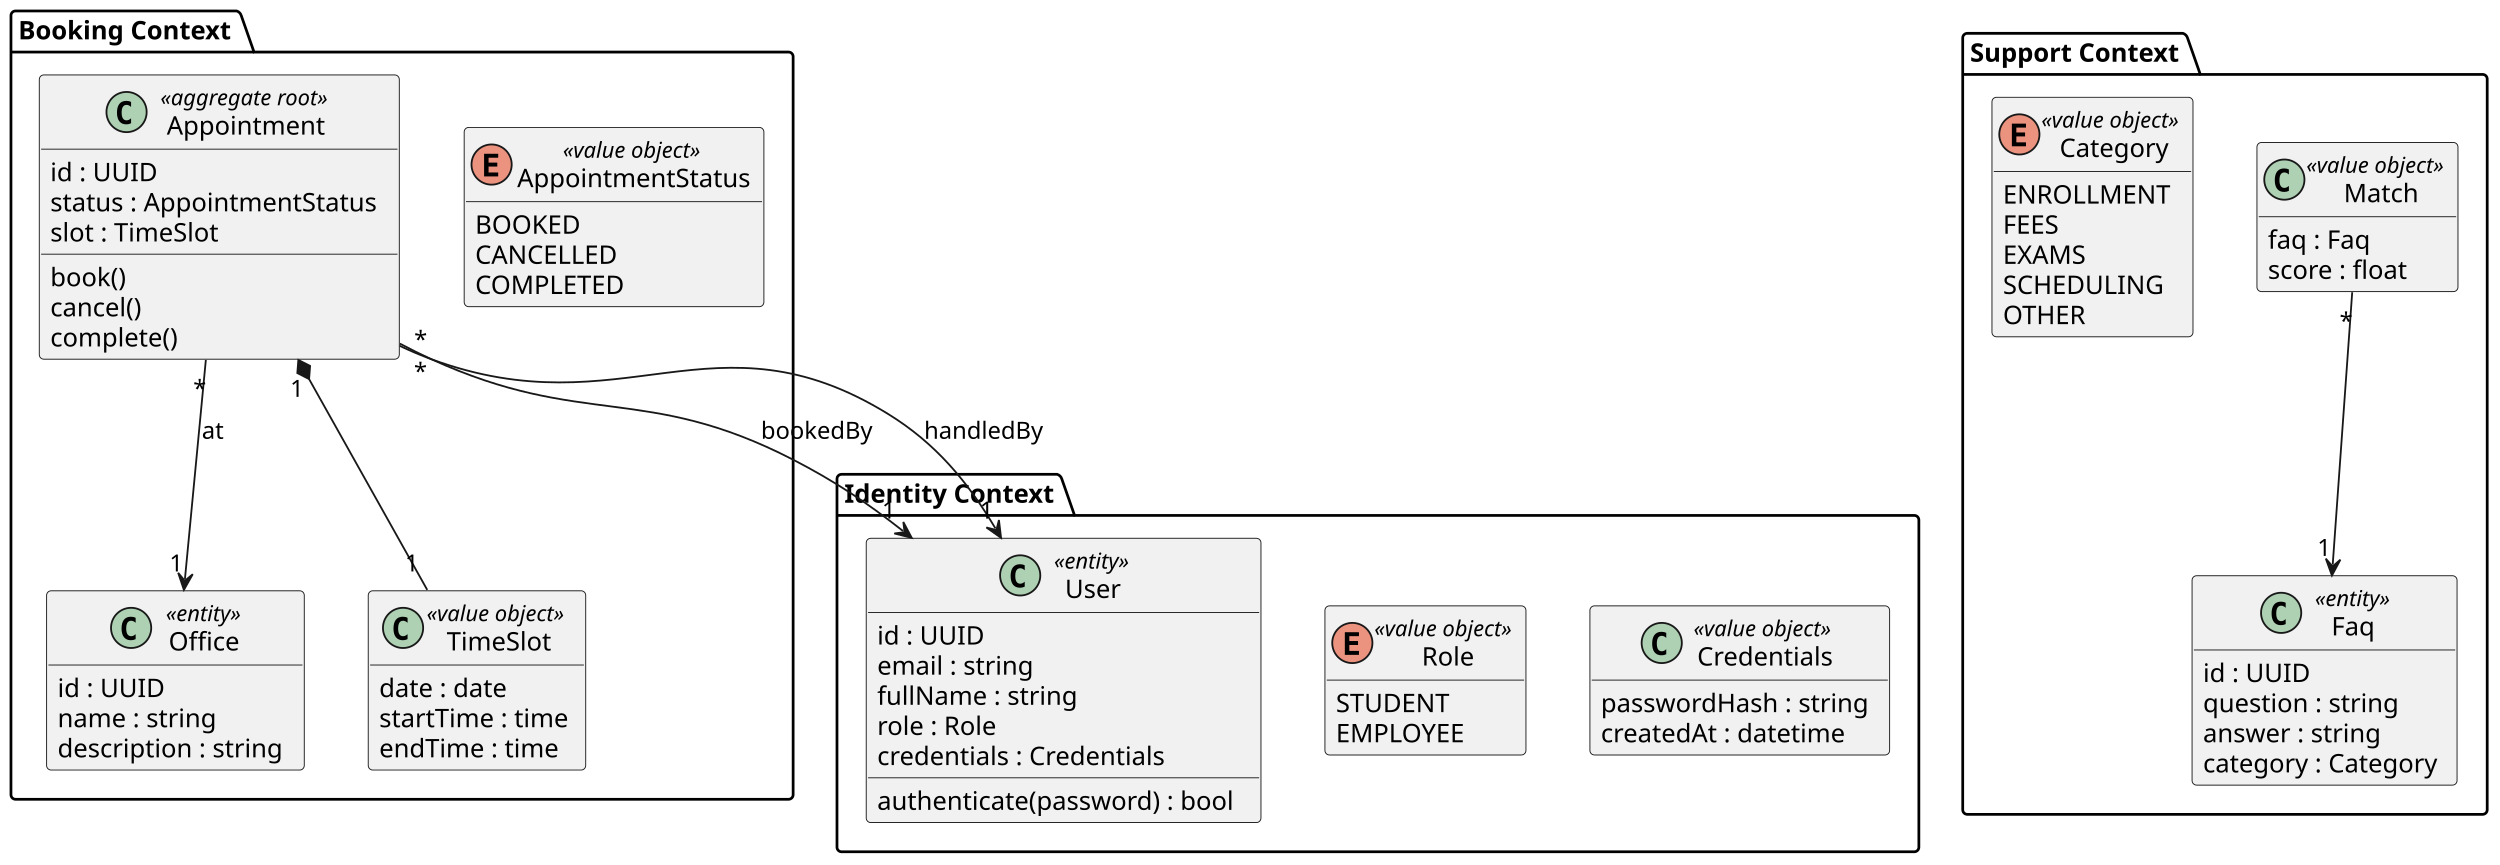
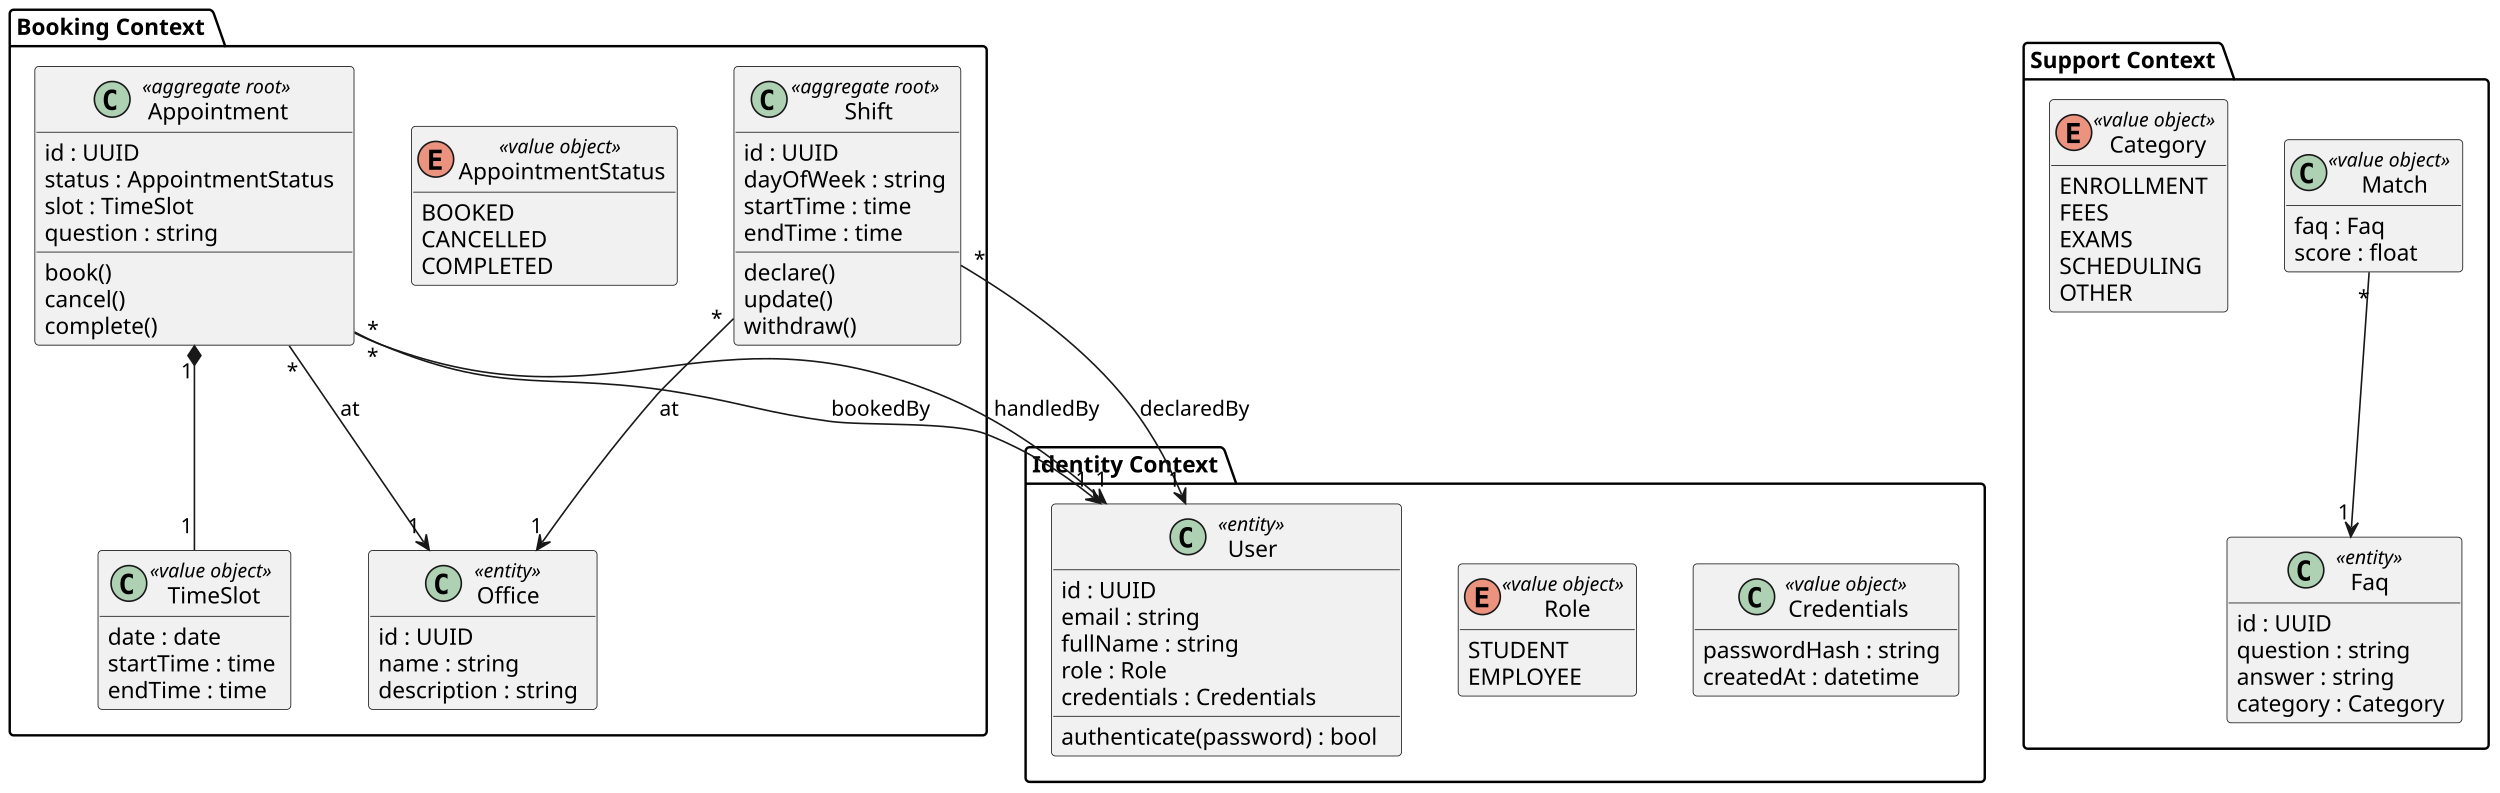
- <svg xmlns="http://www.w3.org/2000/svg" contentStyleType="text/css" height="473px" preserveAspectRatio="none" style="width:1368px;height:473px;background:#FFFFFF;" version="1.1" viewBox="0 0 1368 473" width="1368px" zoomAndPan="magnify">
+ <svg xmlns="http://www.w3.org/2000/svg" contentStyleType="text/css" height="489px" preserveAspectRatio="none" style="width:1543px;height:489px;background:#FFFFFF;" version="1.1" viewBox="0 0 1543 489" width="1543px" zoomAndPan="magnify">
  <defs />
  <g>
    <g id="cluster_Identity Context">
-       <path d="M460.5,259.55 L578.5,259.55 A3.75,3.75 0 0 1 581,262.05 L588,282.038 L1047.5,282.038 A2.5,2.5 0 0 1 1050,284.538 L1050,463.6 A2.5,2.5 0 0 1 1047.5,466.1 L460.5,466.1 A2.5,2.5 0 0 1 458,463.6 L458,262.05 A2.5,2.5 0 0 1 460.5,259.55 " fill="none" style="stroke:#000000;stroke-width:1.5;" />
-       <line style="stroke:#000000;stroke-width:1.5;" x1="458" x2="588" y1="282.038" y2="282.038" />
-       <text fill="#000000" font-family="sans-serif" font-size="14" font-weight="bold" lengthAdjust="spacing" textLength="117" x="462" y="275.085">Identity Context</text>
+       <path d="M635.5,276.04 L753.5,276.04 A3.75,3.75 0 0 1 756,278.54 L763,298.528 L1222.5,298.528 A2.5,2.5 0 0 1 1225,301.028 L1225,480.09 A2.5,2.5 0 0 1 1222.5,482.59 L635.5,482.59 A2.5,2.5 0 0 1 633,480.09 L633,278.54 A2.5,2.5 0 0 1 635.5,276.04 " fill="none" style="stroke:#000000;stroke-width:1.5;" />
+       <line style="stroke:#000000;stroke-width:1.5;" x1="633" x2="763" y1="298.528" y2="298.528" />
+       <text fill="#000000" font-family="sans-serif" font-size="14" font-weight="bold" lengthAdjust="spacing" textLength="117" x="637" y="291.575">Identity Context</text>
    </g>
    <g id="cluster_Booking Context">
-       <path d="M8.5,6 L129.5,6 A3.75,3.75 0 0 1 132,8.5 L139,28.488 L431.5,28.488 A2.5,2.5 0 0 1 434,30.988 L434,434.87 A2.5,2.5 0 0 1 431.5,437.37 L8.5,437.37 A2.5,2.5 0 0 1 6,434.87 L6,8.5 A2.5,2.5 0 0 1 8.5,6 " fill="none" style="stroke:#000000;stroke-width:1.5;" />
+       <path d="M8.5,6 L129.5,6 A3.75,3.75 0 0 1 132,8.5 L139,28.488 L606.5,28.488 A2.5,2.5 0 0 1 609,30.988 L609,451.36 A2.5,2.5 0 0 1 606.5,453.86 L8.5,453.86 A2.5,2.5 0 0 1 6,451.36 L6,8.5 A2.5,2.5 0 0 1 8.5,6 " fill="none" style="stroke:#000000;stroke-width:1.5;" />
      <line style="stroke:#000000;stroke-width:1.5;" x1="6" x2="139" y1="28.488" y2="28.488" />
      <text fill="#000000" font-family="sans-serif" font-size="14" font-weight="bold" lengthAdjust="spacing" textLength="120" x="10" y="21.535">Booking Context</text>
    </g>
    <g id="cluster_Support Context">
-       <path d="M1076.5,18.24 L1194.5,18.24 A3.75,3.75 0 0 1 1197,20.74 L1204,40.728 L1358.5,40.728 A2.5,2.5 0 0 1 1361,43.228 L1361,443.11 A2.5,2.5 0 0 1 1358.5,445.61 L1076.5,445.61 A2.5,2.5 0 0 1 1074,443.11 L1074,20.74 A2.5,2.5 0 0 1 1076.5,18.24 " fill="none" style="stroke:#000000;stroke-width:1.5;" />
-       <line style="stroke:#000000;stroke-width:1.5;" x1="1074" x2="1204" y1="40.728" y2="40.728" />
-       <text fill="#000000" font-family="sans-serif" font-size="14" font-weight="bold" lengthAdjust="spacing" textLength="117" x="1078" y="33.775">Support Context</text>
+       <path d="M1251.5,26.49 L1369.5,26.49 A3.75,3.75 0 0 1 1372,28.99 L1379,48.978 L1533.5,48.978 A2.5,2.5 0 0 1 1536,51.478 L1536,459.6 A2.5,2.5 0 0 1 1533.5,462.1 L1251.5,462.1 A2.5,2.5 0 0 1 1249,459.6 L1249,28.99 A2.5,2.5 0 0 1 1251.5,26.49 " fill="none" style="stroke:#000000;stroke-width:1.5;" />
+       <line style="stroke:#000000;stroke-width:1.5;" x1="1249" x2="1379" y1="48.978" y2="48.978" />
+       <text fill="#000000" font-family="sans-serif" font-size="14" font-weight="bold" lengthAdjust="spacing" textLength="117" x="1253" y="42.025">Support Context</text>
    </g>
    <g id="elem_User">
-       <rect codeLine="6" fill="#F1F1F1" height="155.551" id="User" rx="2.5" ry="2.5" style="stroke:#181818;stroke-width:0.5;" width="216" x="474" y="294.55" />
-       <ellipse cx="558.25" cy="314.861" fill="#ADD1B2" rx="11" ry="11" style="stroke:#181818;stroke-width:1.0;" />
-       <path d="M560.723,321.004 Q560.142,321.302 559.503,321.452 Q558.864,321.601 558.158,321.601 Q555.651,321.601 554.332,319.949 Q553.012,318.298 553.012,315.176 Q553.012,312.047 554.332,310.395 Q555.651,308.743 558.158,308.743 Q558.864,308.743 559.511,308.893 Q560.159,309.042 560.723,309.341 L560.723,312.064 Q560.092,311.483 559.499,311.213 Q558.905,310.943 558.274,310.943 Q556.93,310.943 556.245,312.01 Q555.56,313.076 555.56,315.176 Q555.56,317.268 556.245,318.335 Q556.93,319.402 558.274,319.402 Q558.905,319.402 559.499,319.132 Q560.092,318.862 560.723,318.281 Z " fill="#000000" />
-       <text fill="#000000" font-family="sans-serif" font-size="12" font-style="italic" lengthAdjust="spacing" textLength="43" x="576.75" y="311.152">«entity»</text>
-       <text fill="#000000" font-family="sans-serif" font-size="14" lengthAdjust="spacing" textLength="31" x="582.75" y="327.218">User</text>
-       <line style="stroke:#181818;stroke-width:0.5;" x1="475" x2="689" y1="335.171" y2="335.171" />
-       <text fill="#000000" font-family="sans-serif" font-size="14" lengthAdjust="spacing" textLength="59" x="480" y="352.706">id : UUID</text>
-       <text fill="#000000" font-family="sans-serif" font-size="14" lengthAdjust="spacing" textLength="89" x="480" y="369.195">email : string</text>
-       <text fill="#000000" font-family="sans-serif" font-size="14" lengthAdjust="spacing" textLength="113" x="480" y="385.683">fullName : string</text>
-       <text fill="#000000" font-family="sans-serif" font-size="14" lengthAdjust="spacing" textLength="69" x="480" y="402.171">role : Role</text>
-       <text fill="#000000" font-family="sans-serif" font-size="14" lengthAdjust="spacing" textLength="165" x="480" y="418.659">credentials : Credentials</text>
-       <line style="stroke:#181818;stroke-width:0.5;" x1="475" x2="689" y1="425.613" y2="425.613" />
-       <text fill="#000000" font-family="sans-serif" font-size="14" lengthAdjust="spacing" textLength="204" x="480" y="443.148">authenticate(password) : bool</text>
+       <rect codeLine="6" fill="#F1F1F1" height="155.551" id="User" rx="2.5" ry="2.5" style="stroke:#181818;stroke-width:0.5;" width="216" x="649" y="311.04" />
+       <ellipse cx="733.25" cy="331.351" fill="#ADD1B2" rx="11" ry="11" style="stroke:#181818;stroke-width:1.0;" />
+       <path d="M735.723,337.494 Q735.142,337.792 734.503,337.942 Q733.864,338.091 733.158,338.091 Q730.651,338.091 729.332,336.439 Q728.012,334.788 728.012,331.666 Q728.012,328.537 729.332,326.885 Q730.651,325.233 733.158,325.233 Q733.864,325.233 734.511,325.383 Q735.159,325.532 735.723,325.831 L735.723,328.554 Q735.092,327.973 734.499,327.703 Q733.905,327.433 733.274,327.433 Q731.93,327.433 731.245,328.5 Q730.56,329.566 730.56,331.666 Q730.56,333.758 731.245,334.825 Q731.93,335.892 733.274,335.892 Q733.905,335.892 734.499,335.622 Q735.092,335.352 735.723,334.771 Z " fill="#000000" />
+       <text fill="#000000" font-family="sans-serif" font-size="12" font-style="italic" lengthAdjust="spacing" textLength="43" x="751.75" y="327.642">«entity»</text>
+       <text fill="#000000" font-family="sans-serif" font-size="14" lengthAdjust="spacing" textLength="31" x="757.75" y="343.708">User</text>
+       <line style="stroke:#181818;stroke-width:0.5;" x1="650" x2="864" y1="351.661" y2="351.661" />
+       <text fill="#000000" font-family="sans-serif" font-size="14" lengthAdjust="spacing" textLength="59" x="655" y="369.196">id : UUID</text>
+       <text fill="#000000" font-family="sans-serif" font-size="14" lengthAdjust="spacing" textLength="89" x="655" y="385.685">email : string</text>
+       <text fill="#000000" font-family="sans-serif" font-size="14" lengthAdjust="spacing" textLength="113" x="655" y="402.173">fullName : string</text>
+       <text fill="#000000" font-family="sans-serif" font-size="14" lengthAdjust="spacing" textLength="69" x="655" y="418.661">role : Role</text>
+       <text fill="#000000" font-family="sans-serif" font-size="14" lengthAdjust="spacing" textLength="165" x="655" y="435.149">credentials : Credentials</text>
+       <line style="stroke:#181818;stroke-width:0.5;" x1="650" x2="864" y1="442.103" y2="442.103" />
+       <text fill="#000000" font-family="sans-serif" font-size="14" lengthAdjust="spacing" textLength="204" x="655" y="459.638">authenticate(password) : bool</text>
    </g>
    <g id="elem_Role">
-       <rect codeLine="15" fill="#F1F1F1" height="81.598" id="Role" rx="2.5" ry="2.5" style="stroke:#181818;stroke-width:0.5;" width="110" x="725" y="331.53" />
-       <ellipse cx="740" cy="351.841" fill="#EB937F" rx="11" ry="11" style="stroke:#181818;stroke-width:1.0;" />
-       <path d="M743.614,358.341 L735.894,358.341 L735.894,345.947 L743.614,345.947 L743.614,348.106 L738.343,348.106 L738.343,350.779 L743.116,350.779 L743.116,352.937 L738.343,352.937 L738.343,356.182 L743.614,356.182 Z " fill="#000000" />
-       <text fill="#000000" font-family="sans-serif" font-size="12" font-style="italic" lengthAdjust="spacing" textLength="82" x="752" y="348.132">«value object»</text>
-       <text fill="#000000" font-family="sans-serif" font-size="14" lengthAdjust="spacing" textLength="30" x="778" y="364.198">Role</text>
-       <line style="stroke:#181818;stroke-width:0.5;" x1="726" x2="834" y1="372.151" y2="372.151" />
-       <text fill="#000000" font-family="sans-serif" font-size="14" lengthAdjust="spacing" textLength="64" x="731" y="389.686">STUDENT</text>
-       <text fill="#000000" font-family="sans-serif" font-size="14" lengthAdjust="spacing" textLength="71" x="731" y="406.175">EMPLOYEE</text>
+       <rect codeLine="15" fill="#F1F1F1" height="81.598" id="Role" rx="2.5" ry="2.5" style="stroke:#181818;stroke-width:0.5;" width="110" x="900" y="348.02" />
+       <ellipse cx="915" cy="368.33" fill="#EB937F" rx="11" ry="11" style="stroke:#181818;stroke-width:1.0;" />
+       <path d="M918.614,374.83 L910.894,374.83 L910.894,362.438 L918.614,362.438 L918.614,364.596 L913.343,364.596 L913.343,367.269 L918.116,367.269 L918.116,369.427 L913.343,369.427 L913.343,372.672 L918.614,372.672 Z " fill="#000000" />
+       <text fill="#000000" font-family="sans-serif" font-size="12" font-style="italic" lengthAdjust="spacing" textLength="82" x="927" y="364.622">«value object»</text>
+       <text fill="#000000" font-family="sans-serif" font-size="14" lengthAdjust="spacing" textLength="30" x="953" y="380.688">Role</text>
+       <line style="stroke:#181818;stroke-width:0.5;" x1="901" x2="1009" y1="388.641" y2="388.641" />
+       <text fill="#000000" font-family="sans-serif" font-size="14" lengthAdjust="spacing" textLength="64" x="906" y="406.176">STUDENT</text>
+       <text fill="#000000" font-family="sans-serif" font-size="14" lengthAdjust="spacing" textLength="71" x="906" y="422.664">EMPLOYEE</text>
    </g>
    <g id="elem_Credentials">
-       <rect codeLine="20" fill="#F1F1F1" height="81.598" id="Credentials" rx="2.5" ry="2.5" style="stroke:#181818;stroke-width:0.5;" width="164" x="870" y="331.53" />
-       <ellipse cx="909.3" cy="351.841" fill="#ADD1B2" rx="11" ry="11" style="stroke:#181818;stroke-width:1.0;" />
-       <path d="M911.773,357.984 Q911.192,358.282 910.553,358.432 Q909.914,358.581 909.208,358.581 Q906.701,358.581 905.381,356.929 Q904.062,355.278 904.062,352.156 Q904.062,349.027 905.381,347.375 Q906.701,345.723 909.208,345.723 Q909.914,345.723 910.561,345.873 Q911.209,346.022 911.773,346.321 L911.773,349.044 Q911.142,348.463 910.549,348.193 Q909.955,347.923 909.324,347.923 Q907.98,347.923 907.295,348.99 Q906.61,350.056 906.61,352.156 Q906.61,354.248 907.295,355.315 Q907.98,356.382 909.324,356.382 Q909.955,356.382 910.549,356.112 Q911.142,355.842 911.773,355.261 Z " fill="#000000" />
-       <text fill="#000000" font-family="sans-serif" font-size="12" font-style="italic" lengthAdjust="spacing" textLength="82" x="926.7" y="348.132">«value object»</text>
-       <text fill="#000000" font-family="sans-serif" font-size="14" lengthAdjust="spacing" textLength="78" x="928.7" y="364.198">Credentials</text>
-       <line style="stroke:#181818;stroke-width:0.5;" x1="871" x2="1033" y1="372.151" y2="372.151" />
-       <text fill="#000000" font-family="sans-serif" font-size="14" lengthAdjust="spacing" textLength="152" x="876" y="389.686">passwordHash : string</text>
-       <text fill="#000000" font-family="sans-serif" font-size="14" lengthAdjust="spacing" textLength="138" x="876" y="406.175">createdAt : datetime</text>
+       <rect codeLine="20" fill="#F1F1F1" height="81.598" id="Credentials" rx="2.5" ry="2.5" style="stroke:#181818;stroke-width:0.5;" width="164" x="1045" y="348.02" />
+       <ellipse cx="1084.3" cy="368.33" fill="#ADD1B2" rx="11" ry="11" style="stroke:#181818;stroke-width:1.0;" />
+       <path d="M1086.773,374.474 Q1086.192,374.772 1085.553,374.922 Q1084.914,375.071 1084.208,375.071 Q1081.701,375.071 1080.381,373.419 Q1079.062,371.768 1079.062,368.647 Q1079.062,365.517 1080.381,363.865 Q1081.701,362.213 1084.208,362.213 Q1084.914,362.213 1085.561,362.363 Q1086.209,362.512 1086.773,362.811 L1086.773,365.534 Q1086.142,364.953 1085.549,364.683 Q1084.955,364.413 1084.324,364.413 Q1082.98,364.413 1082.295,365.48 Q1081.61,366.546 1081.61,368.647 Q1081.61,370.738 1082.295,371.805 Q1082.98,372.872 1084.324,372.872 Q1084.955,372.872 1085.549,372.602 Q1086.142,372.332 1086.773,371.751 Z " fill="#000000" />
+       <text fill="#000000" font-family="sans-serif" font-size="12" font-style="italic" lengthAdjust="spacing" textLength="82" x="1101.7" y="364.622">«value object»</text>
+       <text fill="#000000" font-family="sans-serif" font-size="14" lengthAdjust="spacing" textLength="78" x="1103.7" y="380.688">Credentials</text>
+       <line style="stroke:#181818;stroke-width:0.5;" x1="1046" x2="1208" y1="388.641" y2="388.641" />
+       <text fill="#000000" font-family="sans-serif" font-size="14" lengthAdjust="spacing" textLength="152" x="1051" y="406.176">passwordHash : string</text>
+       <text fill="#000000" font-family="sans-serif" font-size="14" lengthAdjust="spacing" textLength="138" x="1051" y="422.664">createdAt : datetime</text>
    </g>
    <g id="elem_Appointment">
-       <rect codeLine="27" fill="#F1F1F1" height="155.551" id="Appointment" rx="2.5" ry="2.5" style="stroke:#181818;stroke-width:0.5;" width="197" x="21.5" y="41" />
+       <rect codeLine="27" fill="#F1F1F1" height="172.039" id="Appointment" rx="2.5" ry="2.5" style="stroke:#181818;stroke-width:0.5;" width="197" x="21.5" y="41" />
      <ellipse cx="69.25" cy="61.31" fill="#ADD1B2" rx="11" ry="11" style="stroke:#181818;stroke-width:1.0;" />
      <path d="M71.723,67.454 Q71.142,67.752 70.503,67.902 Q69.864,68.051 69.158,68.051 Q66.651,68.051 65.332,66.399 Q64.012,64.748 64.012,61.627 Q64.012,58.497 65.332,56.845 Q66.651,55.193 69.158,55.193 Q69.864,55.193 70.511,55.343 Q71.159,55.492 71.723,55.791 L71.723,58.514 Q71.092,57.933 70.499,57.663 Q69.905,57.393 69.274,57.393 Q67.93,57.393 67.245,58.46 Q66.56,59.526 66.56,61.627 Q66.56,63.718 67.245,64.785 Q67.93,65.852 69.274,65.852 Q69.905,65.852 70.499,65.582 Q71.092,65.312 71.723,64.731 Z " fill="#000000" />
      <text fill="#000000" font-family="sans-serif" font-size="12" font-style="italic" lengthAdjust="spacing" textLength="97" x="87.75" y="57.602">«aggregate root»</text>
      <text fill="#000000" font-family="sans-serif" font-size="14" lengthAdjust="spacing" textLength="90" x="91.25" y="73.668">Appointment</text>
      <line style="stroke:#181818;stroke-width:0.5;" x1="22.5" x2="217.5" y1="81.621" y2="81.621" />
      <text fill="#000000" font-family="sans-serif" font-size="14" lengthAdjust="spacing" textLength="59" x="27.5" y="99.156">id : UUID</text>
      <text fill="#000000" font-family="sans-serif" font-size="14" lengthAdjust="spacing" textLength="185" x="27.5" y="115.644">status : AppointmentStatus</text>
      <text fill="#000000" font-family="sans-serif" font-size="14" lengthAdjust="spacing" textLength="97" x="27.5" y="132.133">slot : TimeSlot</text>
-       <line style="stroke:#181818;stroke-width:0.5;" x1="22.5" x2="217.5" y1="139.086" y2="139.086" />
-       <text fill="#000000" font-family="sans-serif" font-size="14" lengthAdjust="spacing" textLength="45" x="27.5" y="156.621">book()</text>
-       <text fill="#000000" font-family="sans-serif" font-size="14" lengthAdjust="spacing" textLength="53" x="27.5" y="173.109">cancel()</text>
-       <text fill="#000000" font-family="sans-serif" font-size="14" lengthAdjust="spacing" textLength="73" x="27.5" y="189.598">complete()</text>
+       <text fill="#000000" font-family="sans-serif" font-size="14" lengthAdjust="spacing" textLength="112" x="27.5" y="148.621">question : string</text>
+       <line style="stroke:#181818;stroke-width:0.5;" x1="22.5" x2="217.5" y1="155.574" y2="155.574" />
+       <text fill="#000000" font-family="sans-serif" font-size="14" lengthAdjust="spacing" textLength="45" x="27.5" y="173.109">book()</text>
+       <text fill="#000000" font-family="sans-serif" font-size="14" lengthAdjust="spacing" textLength="53" x="27.5" y="189.598">cancel()</text>
+       <text fill="#000000" font-family="sans-serif" font-size="14" lengthAdjust="spacing" textLength="73" x="27.5" y="206.086">complete()</text>
    </g>
    <g id="elem_Office">
-       <rect codeLine="36" fill="#F1F1F1" height="98.086" id="Office" rx="2.5" ry="2.5" style="stroke:#181818;stroke-width:0.5;" width="141" x="25.5" y="323.28" />
-       <ellipse cx="71.75" cy="343.591" fill="#ADD1B2" rx="11" ry="11" style="stroke:#181818;stroke-width:1.0;" />
-       <path d="M74.223,349.734 Q73.642,350.032 73.003,350.182 Q72.364,350.331 71.658,350.331 Q69.151,350.331 67.832,348.679 Q66.512,347.028 66.512,343.906 Q66.512,340.777 67.832,339.125 Q69.151,337.473 71.658,337.473 Q72.364,337.473 73.011,337.623 Q73.659,337.772 74.223,338.071 L74.223,340.794 Q73.592,340.213 72.999,339.943 Q72.405,339.673 71.774,339.673 Q70.43,339.673 69.745,340.74 Q69.06,341.806 69.06,343.906 Q69.06,345.998 69.745,347.065 Q70.43,348.132 71.774,348.132 Q72.405,348.132 72.999,347.862 Q73.592,347.592 74.223,347.011 Z " fill="#000000" />
-       <text fill="#000000" font-family="sans-serif" font-size="12" font-style="italic" lengthAdjust="spacing" textLength="43" x="90.75" y="339.882">«entity»</text>
-       <text fill="#000000" font-family="sans-serif" font-size="14" lengthAdjust="spacing" textLength="40" x="92.25" y="355.948">Office</text>
-       <line style="stroke:#181818;stroke-width:0.5;" x1="26.5" x2="165.5" y1="363.901" y2="363.901" />
-       <text fill="#000000" font-family="sans-serif" font-size="14" lengthAdjust="spacing" textLength="59" x="31.5" y="381.436">id : UUID</text>
-       <text fill="#000000" font-family="sans-serif" font-size="14" lengthAdjust="spacing" textLength="90" x="31.5" y="397.925">name : string</text>
-       <text fill="#000000" font-family="sans-serif" font-size="14" lengthAdjust="spacing" textLength="129" x="31.5" y="414.413">description : string</text>
+       <rect codeLine="37" fill="#F1F1F1" height="98.086" id="Office" rx="2.5" ry="2.5" style="stroke:#181818;stroke-width:0.5;" width="141" x="227.5" y="339.77" />
+       <ellipse cx="273.75" cy="360.08" fill="#ADD1B2" rx="11" ry="11" style="stroke:#181818;stroke-width:1.0;" />
+       <path d="M276.223,366.224 Q275.642,366.522 275.003,366.672 Q274.364,366.821 273.658,366.821 Q271.151,366.821 269.832,365.169 Q268.512,363.518 268.512,360.397 Q268.512,357.267 269.832,355.615 Q271.151,353.963 273.658,353.963 Q274.364,353.963 275.011,354.113 Q275.659,354.262 276.223,354.561 L276.223,357.284 Q275.592,356.703 274.999,356.433 Q274.405,356.163 273.774,356.163 Q272.43,356.163 271.745,357.23 Q271.06,358.296 271.06,360.397 Q271.06,362.488 271.745,363.555 Q272.43,364.622 273.774,364.622 Q274.405,364.622 274.999,364.352 Q275.592,364.082 276.223,363.501 Z " fill="#000000" />
+       <text fill="#000000" font-family="sans-serif" font-size="12" font-style="italic" lengthAdjust="spacing" textLength="43" x="292.75" y="356.372">«entity»</text>
+       <text fill="#000000" font-family="sans-serif" font-size="14" lengthAdjust="spacing" textLength="40" x="294.25" y="372.438">Office</text>
+       <line style="stroke:#181818;stroke-width:0.5;" x1="228.5" x2="367.5" y1="380.391" y2="380.391" />
+       <text fill="#000000" font-family="sans-serif" font-size="14" lengthAdjust="spacing" textLength="59" x="233.5" y="397.926">id : UUID</text>
+       <text fill="#000000" font-family="sans-serif" font-size="14" lengthAdjust="spacing" textLength="90" x="233.5" y="414.414">name : string</text>
+       <text fill="#000000" font-family="sans-serif" font-size="14" lengthAdjust="spacing" textLength="129" x="233.5" y="430.903">description : string</text>
    </g>
    <g id="elem_TimeSlot">
-       <rect codeLine="42" fill="#F1F1F1" height="98.086" id="TimeSlot" rx="2.5" ry="2.5" style="stroke:#181818;stroke-width:0.5;" width="119" x="201.5" y="323.28" />
-       <ellipse cx="220.55" cy="343.591" fill="#ADD1B2" rx="11" ry="11" style="stroke:#181818;stroke-width:1.0;" />
-       <path d="M223.023,349.734 Q222.442,350.032 221.803,350.182 Q221.164,350.331 220.458,350.331 Q217.951,350.331 216.631,348.679 Q215.312,347.028 215.312,343.906 Q215.312,340.777 216.631,339.125 Q217.951,337.473 220.458,337.473 Q221.164,337.473 221.811,337.623 Q222.459,337.772 223.023,338.071 L223.023,340.794 Q222.392,340.213 221.799,339.943 Q221.205,339.673 220.574,339.673 Q219.23,339.673 218.545,340.74 Q217.86,341.806 217.86,343.906 Q217.86,345.998 218.545,347.065 Q219.23,348.132 220.574,348.132 Q221.205,348.132 221.799,347.862 Q222.392,347.592 223.023,347.011 Z " fill="#000000" />
-       <text fill="#000000" font-family="sans-serif" font-size="12" font-style="italic" lengthAdjust="spacing" textLength="82" x="233.45" y="339.882">«value object»</text>
-       <text fill="#000000" font-family="sans-serif" font-size="14" lengthAdjust="spacing" textLength="60" x="244.45" y="355.948">TimeSlot</text>
-       <line style="stroke:#181818;stroke-width:0.5;" x1="202.5" x2="319.5" y1="363.901" y2="363.901" />
-       <text fill="#000000" font-family="sans-serif" font-size="14" lengthAdjust="spacing" textLength="72" x="207.5" y="381.436">date : date</text>
-       <text fill="#000000" font-family="sans-serif" font-size="14" lengthAdjust="spacing" textLength="107" x="207.5" y="397.925">startTime : time</text>
-       <text fill="#000000" font-family="sans-serif" font-size="14" lengthAdjust="spacing" textLength="102" x="207.5" y="414.413">endTime : time</text>
+       <rect codeLine="43" fill="#F1F1F1" height="98.086" id="TimeSlot" rx="2.5" ry="2.5" style="stroke:#181818;stroke-width:0.5;" width="119" x="60.5" y="339.77" />
+       <ellipse cx="79.55" cy="360.08" fill="#ADD1B2" rx="11" ry="11" style="stroke:#181818;stroke-width:1.0;" />
+       <path d="M82.023,366.224 Q81.442,366.522 80.803,366.672 Q80.164,366.821 79.458,366.821 Q76.951,366.821 75.632,365.169 Q74.312,363.518 74.312,360.397 Q74.312,357.267 75.632,355.615 Q76.951,353.963 79.458,353.963 Q80.164,353.963 80.811,354.113 Q81.459,354.262 82.023,354.561 L82.023,357.284 Q81.392,356.703 80.799,356.433 Q80.205,356.163 79.574,356.163 Q78.23,356.163 77.545,357.23 Q76.86,358.296 76.86,360.397 Q76.86,362.488 77.545,363.555 Q78.23,364.622 79.574,364.622 Q80.205,364.622 80.799,364.352 Q81.392,364.082 82.023,363.501 Z " fill="#000000" />
+       <text fill="#000000" font-family="sans-serif" font-size="12" font-style="italic" lengthAdjust="spacing" textLength="82" x="92.45" y="356.372">«value object»</text>
+       <text fill="#000000" font-family="sans-serif" font-size="14" lengthAdjust="spacing" textLength="60" x="103.45" y="372.438">TimeSlot</text>
+       <line style="stroke:#181818;stroke-width:0.5;" x1="61.5" x2="178.5" y1="380.391" y2="380.391" />
+       <text fill="#000000" font-family="sans-serif" font-size="14" lengthAdjust="spacing" textLength="72" x="66.5" y="397.926">date : date</text>
+       <text fill="#000000" font-family="sans-serif" font-size="14" lengthAdjust="spacing" textLength="107" x="66.5" y="414.414">startTime : time</text>
+       <text fill="#000000" font-family="sans-serif" font-size="14" lengthAdjust="spacing" textLength="102" x="66.5" y="430.903">endTime : time</text>
    </g>
    <g id="elem_AppointmentStatus">
-       <rect codeLine="48" fill="#F1F1F1" height="98.086" id="AppointmentStatus" rx="2.5" ry="2.5" style="stroke:#181818;stroke-width:0.5;" width="164" x="254" y="69.73" />
-       <ellipse cx="269" cy="90.04" fill="#EB937F" rx="11" ry="11" style="stroke:#181818;stroke-width:1.0;" />
-       <path d="M272.614,96.54 L264.894,96.54 L264.894,84.147 L272.614,84.147 L272.614,86.306 L267.343,86.306 L267.343,88.978 L272.116,88.978 L272.116,91.137 L267.343,91.137 L267.343,94.382 L272.614,94.382 Z " fill="#000000" />
-       <text fill="#000000" font-family="sans-serif" font-size="12" font-style="italic" lengthAdjust="spacing" textLength="82" x="308" y="86.332">«value object»</text>
-       <text fill="#000000" font-family="sans-serif" font-size="14" lengthAdjust="spacing" textLength="132" x="283" y="102.398">AppointmentStatus</text>
-       <line style="stroke:#181818;stroke-width:0.5;" x1="255" x2="417" y1="110.351" y2="110.351" />
-       <text fill="#000000" font-family="sans-serif" font-size="14" lengthAdjust="spacing" textLength="57" x="260" y="127.886">BOOKED</text>
-       <text fill="#000000" font-family="sans-serif" font-size="14" lengthAdjust="spacing" textLength="80" x="260" y="144.375">CANCELLED</text>
-       <text fill="#000000" font-family="sans-serif" font-size="14" lengthAdjust="spacing" textLength="83" x="260" y="160.863">COMPLETED</text>
+       <rect codeLine="49" fill="#F1F1F1" height="98.086" id="AppointmentStatus" rx="2.5" ry="2.5" style="stroke:#181818;stroke-width:0.5;" width="164" x="254" y="77.98" />
+       <ellipse cx="269" cy="98.29" fill="#EB937F" rx="11" ry="11" style="stroke:#181818;stroke-width:1.0;" />
+       <path d="M272.614,104.79 L264.894,104.79 L264.894,92.397 L272.614,92.397 L272.614,94.556 L267.343,94.556 L267.343,97.228 L272.116,97.228 L272.116,99.387 L267.343,99.387 L267.343,102.632 L272.614,102.632 Z " fill="#000000" />
+       <text fill="#000000" font-family="sans-serif" font-size="12" font-style="italic" lengthAdjust="spacing" textLength="82" x="308" y="94.582">«value object»</text>
+       <text fill="#000000" font-family="sans-serif" font-size="14" lengthAdjust="spacing" textLength="132" x="283" y="110.648">AppointmentStatus</text>
+       <line style="stroke:#181818;stroke-width:0.5;" x1="255" x2="417" y1="118.601" y2="118.601" />
+       <text fill="#000000" font-family="sans-serif" font-size="14" lengthAdjust="spacing" textLength="57" x="260" y="136.136">BOOKED</text>
+       <text fill="#000000" font-family="sans-serif" font-size="14" lengthAdjust="spacing" textLength="80" x="260" y="152.625">CANCELLED</text>
+       <text fill="#000000" font-family="sans-serif" font-size="14" lengthAdjust="spacing" textLength="83" x="260" y="169.113">COMPLETED</text>
+     </g>
+     <g id="elem_Shift">
+       <rect codeLine="55" fill="#F1F1F1" height="172.039" id="Shift" rx="2.5" ry="2.5" style="stroke:#181818;stroke-width:0.5;" width="140" x="453" y="41" />
+       <ellipse cx="474.75" cy="61.31" fill="#ADD1B2" rx="11" ry="11" style="stroke:#181818;stroke-width:1.0;" />
+       <path d="M477.223,67.454 Q476.642,67.752 476.003,67.902 Q475.364,68.051 474.658,68.051 Q472.151,68.051 470.832,66.399 Q469.512,64.748 469.512,61.627 Q469.512,58.497 470.832,56.845 Q472.151,55.193 474.658,55.193 Q475.364,55.193 476.011,55.343 Q476.659,55.492 477.223,55.791 L477.223,58.514 Q476.592,57.933 475.999,57.663 Q475.405,57.393 474.774,57.393 Q473.43,57.393 472.745,58.46 Q472.06,59.526 472.06,61.627 Q472.06,63.718 472.745,64.785 Q473.43,65.852 474.774,65.852 Q475.405,65.852 475.999,65.582 Q476.592,65.312 477.223,64.731 Z " fill="#000000" />
+       <text fill="#000000" font-family="sans-serif" font-size="12" font-style="italic" lengthAdjust="spacing" textLength="97" x="488.25" y="57.602">«aggregate root»</text>
+       <text fill="#000000" font-family="sans-serif" font-size="14" lengthAdjust="spacing" textLength="31" x="521.25" y="73.668">Shift</text>
+       <line style="stroke:#181818;stroke-width:0.5;" x1="454" x2="592" y1="81.621" y2="81.621" />
+       <text fill="#000000" font-family="sans-serif" font-size="14" lengthAdjust="spacing" textLength="59" x="459" y="99.156">id : UUID</text>
+       <text fill="#000000" font-family="sans-serif" font-size="14" lengthAdjust="spacing" textLength="128" x="459" y="115.644">dayOfWeek : string</text>
+       <text fill="#000000" font-family="sans-serif" font-size="14" lengthAdjust="spacing" textLength="107" x="459" y="132.133">startTime : time</text>
+       <text fill="#000000" font-family="sans-serif" font-size="14" lengthAdjust="spacing" textLength="102" x="459" y="148.621">endTime : time</text>
+       <line style="stroke:#181818;stroke-width:0.5;" x1="454" x2="592" y1="155.574" y2="155.574" />
+       <text fill="#000000" font-family="sans-serif" font-size="14" lengthAdjust="spacing" textLength="60" x="459" y="173.109">declare()</text>
+       <text fill="#000000" font-family="sans-serif" font-size="14" lengthAdjust="spacing" textLength="58" x="459" y="189.598">update()</text>
+       <text fill="#000000" font-family="sans-serif" font-size="14" lengthAdjust="spacing" textLength="73" x="459" y="206.086">withdraw()</text>
    </g>
    <g id="elem_Faq">
-       <rect codeLine="56" fill="#F1F1F1" height="114.574" id="Faq" rx="2.5" ry="2.5" style="stroke:#181818;stroke-width:0.5;" width="145" x="1199.5" y="315.04" />
-       <ellipse cx="1248.25" cy="335.351" fill="#ADD1B2" rx="11" ry="11" style="stroke:#181818;stroke-width:1.0;" />
-       <path d="M1250.723,341.494 Q1250.142,341.792 1249.503,341.942 Q1248.864,342.091 1248.158,342.091 Q1245.651,342.091 1244.332,340.439 Q1243.012,338.788 1243.012,335.666 Q1243.012,332.537 1244.332,330.885 Q1245.651,329.233 1248.158,329.233 Q1248.864,329.233 1249.511,329.383 Q1250.159,329.532 1250.723,329.831 L1250.723,332.554 Q1250.092,331.973 1249.499,331.703 Q1248.905,331.433 1248.274,331.433 Q1246.93,331.433 1246.245,332.5 Q1245.56,333.566 1245.56,335.666 Q1245.56,337.758 1246.245,338.825 Q1246.93,339.892 1248.274,339.892 Q1248.905,339.892 1249.499,339.622 Q1250.092,339.352 1250.723,338.771 Z " fill="#000000" />
-       <text fill="#000000" font-family="sans-serif" font-size="12" font-style="italic" lengthAdjust="spacing" textLength="43" x="1266.75" y="331.642">«entity»</text>
-       <text fill="#000000" font-family="sans-serif" font-size="14" lengthAdjust="spacing" textLength="25" x="1275.75" y="347.708">Faq</text>
-       <line style="stroke:#181818;stroke-width:0.5;" x1="1200.5" x2="1343.5" y1="355.661" y2="355.661" />
-       <text fill="#000000" font-family="sans-serif" font-size="14" lengthAdjust="spacing" textLength="59" x="1205.5" y="373.196">id : UUID</text>
-       <text fill="#000000" font-family="sans-serif" font-size="14" lengthAdjust="spacing" textLength="112" x="1205.5" y="389.685">question : string</text>
-       <text fill="#000000" font-family="sans-serif" font-size="14" lengthAdjust="spacing" textLength="101" x="1205.5" y="406.173">answer : string</text>
-       <text fill="#000000" font-family="sans-serif" font-size="14" lengthAdjust="spacing" textLength="133" x="1205.5" y="422.661">category : Category</text>
+       <rect codeLine="67" fill="#F1F1F1" height="114.574" id="Faq" rx="2.5" ry="2.5" style="stroke:#181818;stroke-width:0.5;" width="145" x="1374.5" y="331.53" />
+       <ellipse cx="1423.25" cy="351.841" fill="#ADD1B2" rx="11" ry="11" style="stroke:#181818;stroke-width:1.0;" />
+       <path d="M1425.723,357.984 Q1425.142,358.282 1424.503,358.432 Q1423.864,358.581 1423.158,358.581 Q1420.651,358.581 1419.332,356.929 Q1418.012,355.278 1418.012,352.156 Q1418.012,349.027 1419.332,347.375 Q1420.651,345.723 1423.158,345.723 Q1423.864,345.723 1424.511,345.873 Q1425.159,346.022 1425.723,346.321 L1425.723,349.044 Q1425.092,348.463 1424.499,348.193 Q1423.905,347.923 1423.274,347.923 Q1421.93,347.923 1421.245,348.99 Q1420.56,350.056 1420.56,352.156 Q1420.56,354.248 1421.245,355.315 Q1421.93,356.382 1423.274,356.382 Q1423.905,356.382 1424.499,356.112 Q1425.092,355.842 1425.723,355.261 Z " fill="#000000" />
+       <text fill="#000000" font-family="sans-serif" font-size="12" font-style="italic" lengthAdjust="spacing" textLength="43" x="1441.75" y="348.132">«entity»</text>
+       <text fill="#000000" font-family="sans-serif" font-size="14" lengthAdjust="spacing" textLength="25" x="1450.75" y="364.198">Faq</text>
+       <line style="stroke:#181818;stroke-width:0.5;" x1="1375.5" x2="1518.5" y1="372.151" y2="372.151" />
+       <text fill="#000000" font-family="sans-serif" font-size="14" lengthAdjust="spacing" textLength="59" x="1380.5" y="389.686">id : UUID</text>
+       <text fill="#000000" font-family="sans-serif" font-size="14" lengthAdjust="spacing" textLength="112" x="1380.5" y="406.175">question : string</text>
+       <text fill="#000000" font-family="sans-serif" font-size="14" lengthAdjust="spacing" textLength="101" x="1380.5" y="422.663">answer : string</text>
+       <text fill="#000000" font-family="sans-serif" font-size="14" lengthAdjust="spacing" textLength="133" x="1380.5" y="439.151">category : Category</text>
    </g>
    <g id="elem_Category">
-       <rect codeLine="63" fill="#F1F1F1" height="131.062" id="Category" rx="2.5" ry="2.5" style="stroke:#181818;stroke-width:0.5;" width="110" x="1090" y="53.24" />
-       <ellipse cx="1105" cy="73.55" fill="#EB937F" rx="11" ry="11" style="stroke:#181818;stroke-width:1.0;" />
-       <path d="M1108.614,80.05 L1100.895,80.05 L1100.895,67.657 L1108.614,67.657 L1108.614,69.816 L1103.343,69.816 L1103.343,72.489 L1108.116,72.489 L1108.116,74.647 L1103.343,74.647 L1103.343,77.892 L1108.614,77.892 Z " fill="#000000" />
-       <text fill="#000000" font-family="sans-serif" font-size="12" font-style="italic" lengthAdjust="spacing" textLength="82" x="1117" y="69.842">«value object»</text>
-       <text fill="#000000" font-family="sans-serif" font-size="14" lengthAdjust="spacing" textLength="62" x="1127" y="85.908">Category</text>
-       <line style="stroke:#181818;stroke-width:0.5;" x1="1091" x2="1199" y1="93.861" y2="93.861" />
-       <text fill="#000000" font-family="sans-serif" font-size="14" lengthAdjust="spacing" textLength="91" x="1096" y="111.396">ENROLLMENT</text>
-       <text fill="#000000" font-family="sans-serif" font-size="14" lengthAdjust="spacing" textLength="32" x="1096" y="127.885">FEES</text>
-       <text fill="#000000" font-family="sans-serif" font-size="14" lengthAdjust="spacing" textLength="47" x="1096" y="144.373">EXAMS</text>
-       <text fill="#000000" font-family="sans-serif" font-size="14" lengthAdjust="spacing" textLength="87" x="1096" y="160.861">SCHEDULING</text>
-       <text fill="#000000" font-family="sans-serif" font-size="14" lengthAdjust="spacing" textLength="47" x="1096" y="177.349">OTHER</text>
+       <rect codeLine="74" fill="#F1F1F1" height="131.062" id="Category" rx="2.5" ry="2.5" style="stroke:#181818;stroke-width:0.5;" width="110" x="1265" y="61.49" />
+       <ellipse cx="1280" cy="81.8" fill="#EB937F" rx="11" ry="11" style="stroke:#181818;stroke-width:1.0;" />
+       <path d="M1283.614,88.3 L1275.895,88.3 L1275.895,75.907 L1283.614,75.907 L1283.614,78.066 L1278.343,78.066 L1278.343,80.739 L1283.116,80.739 L1283.116,82.897 L1278.343,82.897 L1278.343,86.142 L1283.614,86.142 Z " fill="#000000" />
+       <text fill="#000000" font-family="sans-serif" font-size="12" font-style="italic" lengthAdjust="spacing" textLength="82" x="1292" y="78.092">«value object»</text>
+       <text fill="#000000" font-family="sans-serif" font-size="14" lengthAdjust="spacing" textLength="62" x="1302" y="94.158">Category</text>
+       <line style="stroke:#181818;stroke-width:0.5;" x1="1266" x2="1374" y1="102.111" y2="102.111" />
+       <text fill="#000000" font-family="sans-serif" font-size="14" lengthAdjust="spacing" textLength="91" x="1271" y="119.646">ENROLLMENT</text>
+       <text fill="#000000" font-family="sans-serif" font-size="14" lengthAdjust="spacing" textLength="32" x="1271" y="136.135">FEES</text>
+       <text fill="#000000" font-family="sans-serif" font-size="14" lengthAdjust="spacing" textLength="47" x="1271" y="152.623">EXAMS</text>
+       <text fill="#000000" font-family="sans-serif" font-size="14" lengthAdjust="spacing" textLength="87" x="1271" y="169.111">SCHEDULING</text>
+       <text fill="#000000" font-family="sans-serif" font-size="14" lengthAdjust="spacing" textLength="47" x="1271" y="185.599">OTHER</text>
    </g>
    <g id="elem_Match">
-       <rect codeLine="71" fill="#F1F1F1" height="81.598" id="Match" rx="2.5" ry="2.5" style="stroke:#181818;stroke-width:0.5;" width="110" x="1235" y="77.97" />
-       <ellipse cx="1250" cy="98.281" fill="#ADD1B2" rx="11" ry="11" style="stroke:#181818;stroke-width:1.0;" />
-       <path d="M1252.473,104.424 Q1251.892,104.722 1251.253,104.872 Q1250.614,105.021 1249.908,105.021 Q1247.401,105.021 1246.082,103.369 Q1244.762,101.718 1244.762,98.597 Q1244.762,95.467 1246.082,93.815 Q1247.401,92.163 1249.908,92.163 Q1250.614,92.163 1251.261,92.313 Q1251.909,92.462 1252.473,92.761 L1252.473,95.484 Q1251.842,94.903 1251.249,94.633 Q1250.655,94.363 1250.024,94.363 Q1248.68,94.363 1247.995,95.43 Q1247.31,96.496 1247.31,98.597 Q1247.31,100.688 1247.995,101.755 Q1248.68,102.822 1250.024,102.822 Q1250.655,102.822 1251.249,102.552 Q1251.842,102.282 1252.473,101.701 Z " fill="#000000" />
-       <text fill="#000000" font-family="sans-serif" font-size="12" font-style="italic" lengthAdjust="spacing" textLength="82" x="1262" y="94.572">«value object»</text>
-       <text fill="#000000" font-family="sans-serif" font-size="14" lengthAdjust="spacing" textLength="41" x="1282.5" y="110.638">Match</text>
-       <line style="stroke:#181818;stroke-width:0.5;" x1="1236" x2="1344" y1="118.591" y2="118.591" />
-       <text fill="#000000" font-family="sans-serif" font-size="14" lengthAdjust="spacing" textLength="59" x="1241" y="136.126">faq : Faq</text>
-       <text fill="#000000" font-family="sans-serif" font-size="14" lengthAdjust="spacing" textLength="80" x="1241" y="152.614">score : float</text>
+       <rect codeLine="82" fill="#F1F1F1" height="81.598" id="Match" rx="2.5" ry="2.5" style="stroke:#181818;stroke-width:0.5;" width="110" x="1410" y="86.22" />
+       <ellipse cx="1425" cy="106.531" fill="#ADD1B2" rx="11" ry="11" style="stroke:#181818;stroke-width:1.0;" />
+       <path d="M1427.473,112.674 Q1426.892,112.972 1426.253,113.122 Q1425.614,113.271 1424.908,113.271 Q1422.401,113.271 1421.082,111.619 Q1419.762,109.968 1419.762,106.847 Q1419.762,103.717 1421.082,102.065 Q1422.401,100.413 1424.908,100.413 Q1425.614,100.413 1426.261,100.563 Q1426.909,100.712 1427.473,101.011 L1427.473,103.734 Q1426.842,103.153 1426.249,102.883 Q1425.655,102.613 1425.024,102.613 Q1423.68,102.613 1422.995,103.68 Q1422.31,104.746 1422.31,106.847 Q1422.31,108.938 1422.995,110.005 Q1423.68,111.072 1425.024,111.072 Q1425.655,111.072 1426.249,110.802 Q1426.842,110.532 1427.473,109.951 Z " fill="#000000" />
+       <text fill="#000000" font-family="sans-serif" font-size="12" font-style="italic" lengthAdjust="spacing" textLength="82" x="1437" y="102.822">«value object»</text>
+       <text fill="#000000" font-family="sans-serif" font-size="14" lengthAdjust="spacing" textLength="41" x="1457.5" y="118.888">Match</text>
+       <line style="stroke:#181818;stroke-width:0.5;" x1="1411" x2="1519" y1="126.841" y2="126.841" />
+       <text fill="#000000" font-family="sans-serif" font-size="14" lengthAdjust="spacing" textLength="59" x="1416" y="144.376">faq : Faq</text>
+       <text fill="#000000" font-family="sans-serif" font-size="14" lengthAdjust="spacing" textLength="80" x="1416" y="160.864">score : float</text>
    </g>
    <g id="link_Appointment_TimeSlot">
-       <path codeLine="77" d="M169.128,207.427 C192.118,248.437 213.81,287.14 233.79,322.79 " fill="none" id="Appointment-backto-TimeSlot" style="stroke:#181818;stroke-width:1.0;" />
-       <polygon fill="#181818" points="163.26,196.96,162.705,204.15,169.128,207.427,169.683,200.238,163.26,196.96" style="stroke:#181818;stroke-width:1.0;" />
-       <text fill="#000000" font-family="sans-serif" font-size="13" lengthAdjust="spacing" textLength="8" x="158.757" y="217.173">1</text>
-       <text fill="#000000" font-family="sans-serif" font-size="13" lengthAdjust="spacing" textLength="8" x="221.596" y="312.715">1</text>
+       <path codeLine="88" d="M120,225.45 C120,267.3 120,304.16 120,339.49 " fill="none" id="Appointment-backto-TimeSlot" style="stroke:#181818;stroke-width:1.0;" />
+       <polygon fill="#181818" points="120,213.45,116,219.45,120,225.45,124,219.45,120,213.45" style="stroke:#181818;stroke-width:1.0;" />
+       <text fill="#000000" font-family="sans-serif" font-size="13" lengthAdjust="spacing" textLength="8" x="111.681" y="233.516">1</text>
+       <text fill="#000000" font-family="sans-serif" font-size="13" lengthAdjust="spacing" textLength="8" x="111.438" y="329.089">1</text>
    </g>
    <g id="link_Appointment_Office">
-       <path codeLine="78" d="M112.64,196.96 C108.72,237.97 104.6,281.167 101.2,316.817 " fill="none" id="Appointment-to-Office" style="stroke:#181818;stroke-width:1.0;" />
-       <polygon fill="#181818" points="100.63,322.79,105.466,314.21,101.105,317.813,97.502,313.451,100.63,322.79" style="stroke:#181818;stroke-width:1.0;" />
-       <text fill="#000000" font-family="sans-serif" font-size="13" lengthAdjust="spacing" textLength="12" x="110.44" y="240.118">at</text>
-       <text fill="#000000" font-family="sans-serif" font-size="13" lengthAdjust="spacing" textLength="6" x="105.717" y="217.173">*</text>
-       <text fill="#000000" font-family="sans-serif" font-size="13" lengthAdjust="spacing" textLength="8" x="92.715" y="312.715">1</text>
+       <path codeLine="89" d="M178.53,213.45 C207.21,255.3 237.288,299.211 261.498,334.541 " fill="none" id="Appointment-to-Office" style="stroke:#181818;stroke-width:1.0;" />
+       <polygon fill="#181818" points="264.89,339.49,263.102,329.805,262.064,335.365,256.503,334.327,264.89,339.49" style="stroke:#181818;stroke-width:1.0;" />
+       <text fill="#000000" font-family="sans-serif" font-size="13" lengthAdjust="spacing" textLength="12" x="210" y="256.608">at</text>
+       <text fill="#000000" font-family="sans-serif" font-size="13" lengthAdjust="spacing" textLength="6" x="176.955" y="233.516">*</text>
+       <text fill="#000000" font-family="sans-serif" font-size="13" lengthAdjust="spacing" textLength="8" x="251.671" y="329.089">1</text>
    </g>
    <g id="link_Appointment_User">
-       <path codeLine="79" d="M218.82,188.03 C224.54,191.08 230.29,193.94 236,196.55 C319.1,234.44 352.81,209.73 434,251.55 C456.48,263.13 474.021,274.774 494.191,290.614 " fill="none" id="Appointment-to-User" style="stroke:#181818;stroke-width:1.0;" />
-       <polygon fill="#181818" points="498.91,294.32,494.302,285.615,494.978,291.232,489.361,291.907,498.91,294.32" style="stroke:#181818;stroke-width:1.0;" />
-       <text fill="#000000" font-family="sans-serif" font-size="13" lengthAdjust="spacing" textLength="61" x="416.38" y="240.118">bookedBy</text>
-       <text fill="#000000" font-family="sans-serif" font-size="13" lengthAdjust="spacing" textLength="6" x="226.616" y="190.338">*</text>
-       <text fill="#000000" font-family="sans-serif" font-size="13" lengthAdjust="spacing" textLength="8" x="482.609" y="283.753">1</text>
+       <path codeLine="90" d="M218.83,204.89 C224.5,207.89 230.24,210.64 236,213.04 C314.09,245.63 340.67,228.35 424,243.04 C463.23,249.96 472.54,254.62 512,260.04 C533.43,262.98 588.92,259.99 609,268.04 C634,278.06 653.392,290.118 674.602,306.968 " fill="none" id="Appointment-to-User" style="stroke:#181818;stroke-width:1.0;" />
+       <polygon fill="#181818" points="679.3,310.7,674.741,301.97,675.385,307.59,669.765,308.234,679.3,310.7" style="stroke:#181818;stroke-width:1.0;" />
+       <text fill="#000000" font-family="sans-serif" font-size="13" lengthAdjust="spacing" textLength="61" x="513" y="256.608">bookedBy</text>
+       <text fill="#000000" font-family="sans-serif" font-size="13" lengthAdjust="spacing" textLength="6" x="226.626" y="207.858">*</text>
+       <text fill="#000000" font-family="sans-serif" font-size="13" lengthAdjust="spacing" textLength="8" x="663.768" y="300.39">1</text>
    </g>
    <g id="link_Appointment_User">
-       <path codeLine="80" d="M218.72,189.25 C224.44,191.96 230.22,194.43 236,196.55 C341.04,235.14 390.73,167.83 486,226.55 C512.06,242.61 529.474,263.532 544.714,289.172 " fill="none" id="Appointment-to-User-1" style="stroke:#181818;stroke-width:1.0;" />
-       <polygon fill="#181818" points="547.78,294.33,546.62,284.55,545.225,290.032,539.743,288.637,547.78,294.33" style="stroke:#181818;stroke-width:1.0;" />
-       <text fill="#000000" font-family="sans-serif" font-size="13" lengthAdjust="spacing" textLength="64" x="505.66" y="240.118">handledBy</text>
-       <text fill="#000000" font-family="sans-serif" font-size="13" lengthAdjust="spacing" textLength="6" x="226.508" y="207.8">*</text>
-       <text fill="#000000" font-family="sans-serif" font-size="13" lengthAdjust="spacing" textLength="8" x="536.137" y="283.764">1</text>
+       <path codeLine="91" d="M218.97,205.57 C224.58,208.36 230.27,210.88 236,213.04 C379.22,266.93 437.18,185.56 579,243.04 C616.84,258.37 648.397,280.687 678.057,306.667 " fill="none" id="Appointment-to-User-1" style="stroke:#181818;stroke-width:1.0;" />
+       <polygon fill="#181818" points="682.57,310.62,678.436,301.681,678.809,307.325,673.164,307.699,682.57,310.62" style="stroke:#181818;stroke-width:1.0;" />
+       <text fill="#000000" font-family="sans-serif" font-size="13" lengthAdjust="spacing" textLength="64" x="613.42" y="256.608">handledBy</text>
+       <text fill="#000000" font-family="sans-serif" font-size="13" lengthAdjust="spacing" textLength="6" x="226.458" y="224.469">*</text>
+       <text fill="#000000" font-family="sans-serif" font-size="13" lengthAdjust="spacing" textLength="8" x="676.077" y="300.303">1</text>
+     </g>
+     <g id="link_Shift_User">
+       <path codeLine="92" d="M593.09,163.78 C626.44,183.54 664.87,210.67 692,243.04 C708.55,262.78 719.314,281.906 729.314,305.216 " fill="none" id="Shift-to-User" style="stroke:#181818;stroke-width:1.0;" />
+       <polygon fill="#181818" points="731.68,310.73,731.808,300.882,729.709,306.135,724.456,304.036,731.68,310.73" style="stroke:#181818;stroke-width:1.0;" />
+       <text fill="#000000" font-family="sans-serif" font-size="13" lengthAdjust="spacing" textLength="67" x="703.39" y="256.608">declaredBy</text>
+       <text fill="#000000" font-family="sans-serif" font-size="13" lengthAdjust="spacing" textLength="6" x="601.084" y="164.566">*</text>
+       <text fill="#000000" font-family="sans-serif" font-size="13" lengthAdjust="spacing" textLength="8" x="720.977" y="300.423">1</text>
+     </g>
+     <g id="link_Shift_Office">
+       <path codeLine="93" d="M452.78,196.64 C429.36,219.6 408.5,240.17 406,243.04 C379.2,273.76 355.247,305.72 334.737,334.56 " fill="none" id="Shift-to-Office" style="stroke:#181818;stroke-width:1.0;" />
+       <polygon fill="#181818" points="331.26,339.45,339.736,334.434,334.158,335.375,333.216,329.797,331.26,339.45" style="stroke:#181818;stroke-width:1.0;" />
+       <text fill="#000000" font-family="sans-serif" font-size="13" lengthAdjust="spacing" textLength="12" x="407" y="256.608">at</text>
+       <text fill="#000000" font-family="sans-serif" font-size="13" lengthAdjust="spacing" textLength="6" x="438.772" y="201.02">*</text>
+       <text fill="#000000" font-family="sans-serif" font-size="13" lengthAdjust="spacing" textLength="8" x="327.375" y="329.044">1</text>
    </g>
    <g id="link_Match_Faq">
-       <path codeLine="81" d="M1287.13,159.91 C1284.13,201.8 1279.839,261.845 1276.459,308.955 " fill="none" id="Match-to-Faq" style="stroke:#181818;stroke-width:1.0;" />
-       <polygon fill="#181818" points="1276.03,314.94,1280.664,306.249,1276.388,309.953,1272.684,305.677,1276.03,314.94" style="stroke:#181818;stroke-width:1.0;" />
-       <text fill="#000000" font-family="sans-serif" font-size="13" lengthAdjust="spacing" textLength="6" x="1280.195" y="180.255">*</text>
-       <text fill="#000000" font-family="sans-serif" font-size="13" lengthAdjust="spacing" textLength="8" x="1268.034" y="304.215">1</text>
+       <path codeLine="94" d="M1462.23,168.04 C1459.2,211.74 1454.745,276.064 1451.325,325.364 " fill="none" id="Match-to-Faq" style="stroke:#181818;stroke-width:1.0;" />
+       <polygon fill="#181818" points="1450.91,331.35,1455.523,322.648,1451.256,326.362,1447.542,322.095,1450.91,331.35" style="stroke:#181818;stroke-width:1.0;" />
+       <text fill="#000000" font-family="sans-serif" font-size="13" lengthAdjust="spacing" textLength="6" x="1455.31" y="188.366">*</text>
+       <text fill="#000000" font-family="sans-serif" font-size="13" lengthAdjust="spacing" textLength="8" x="1442.899" y="320.614">1</text>
    </g>
  </g>
</svg>
